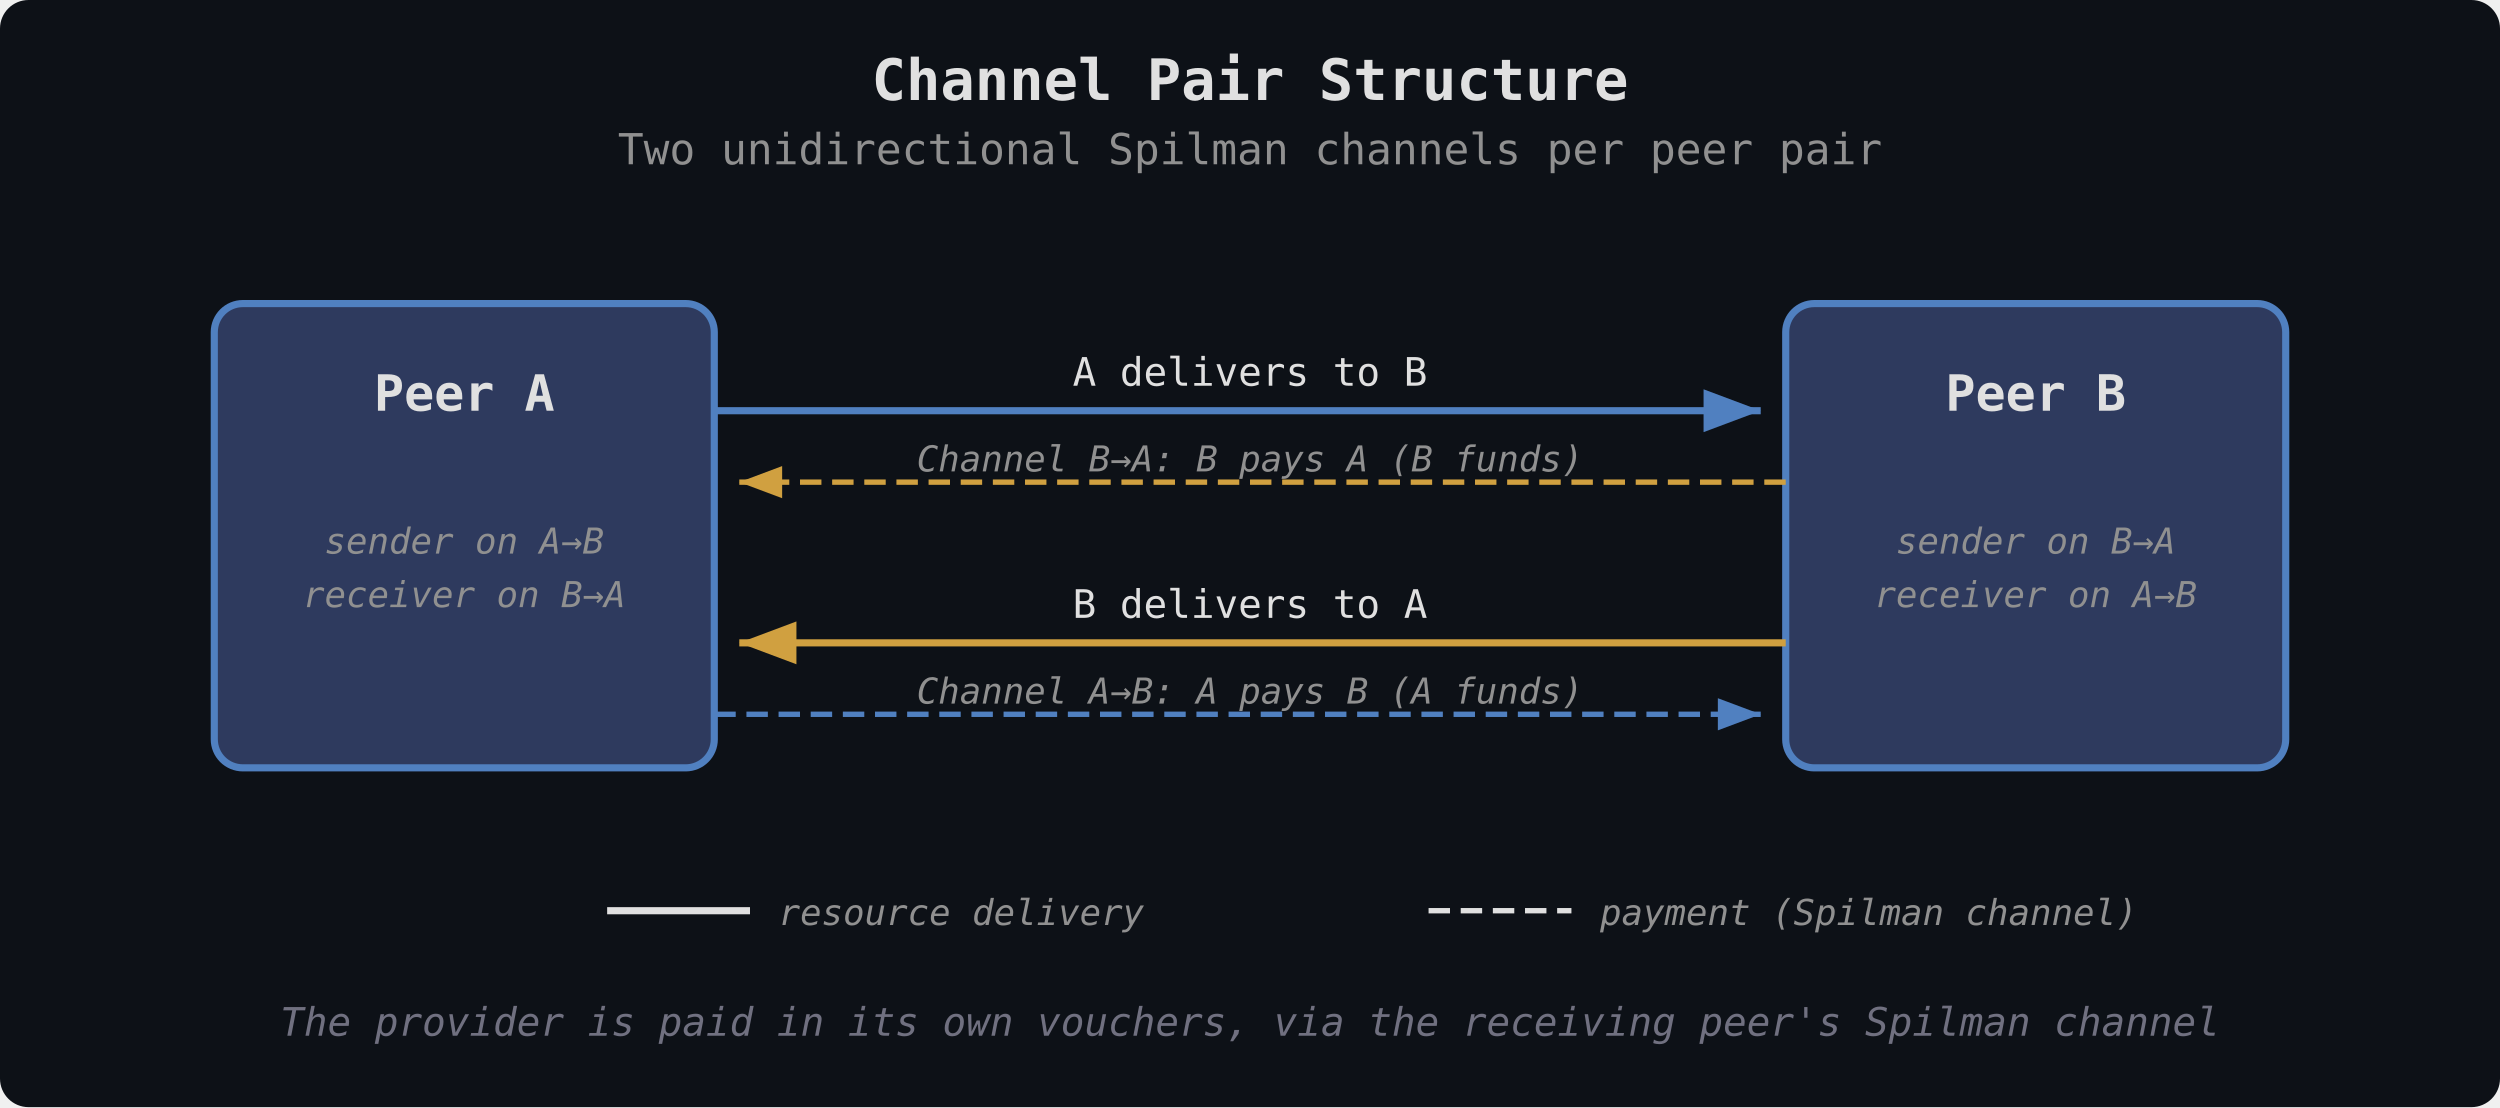
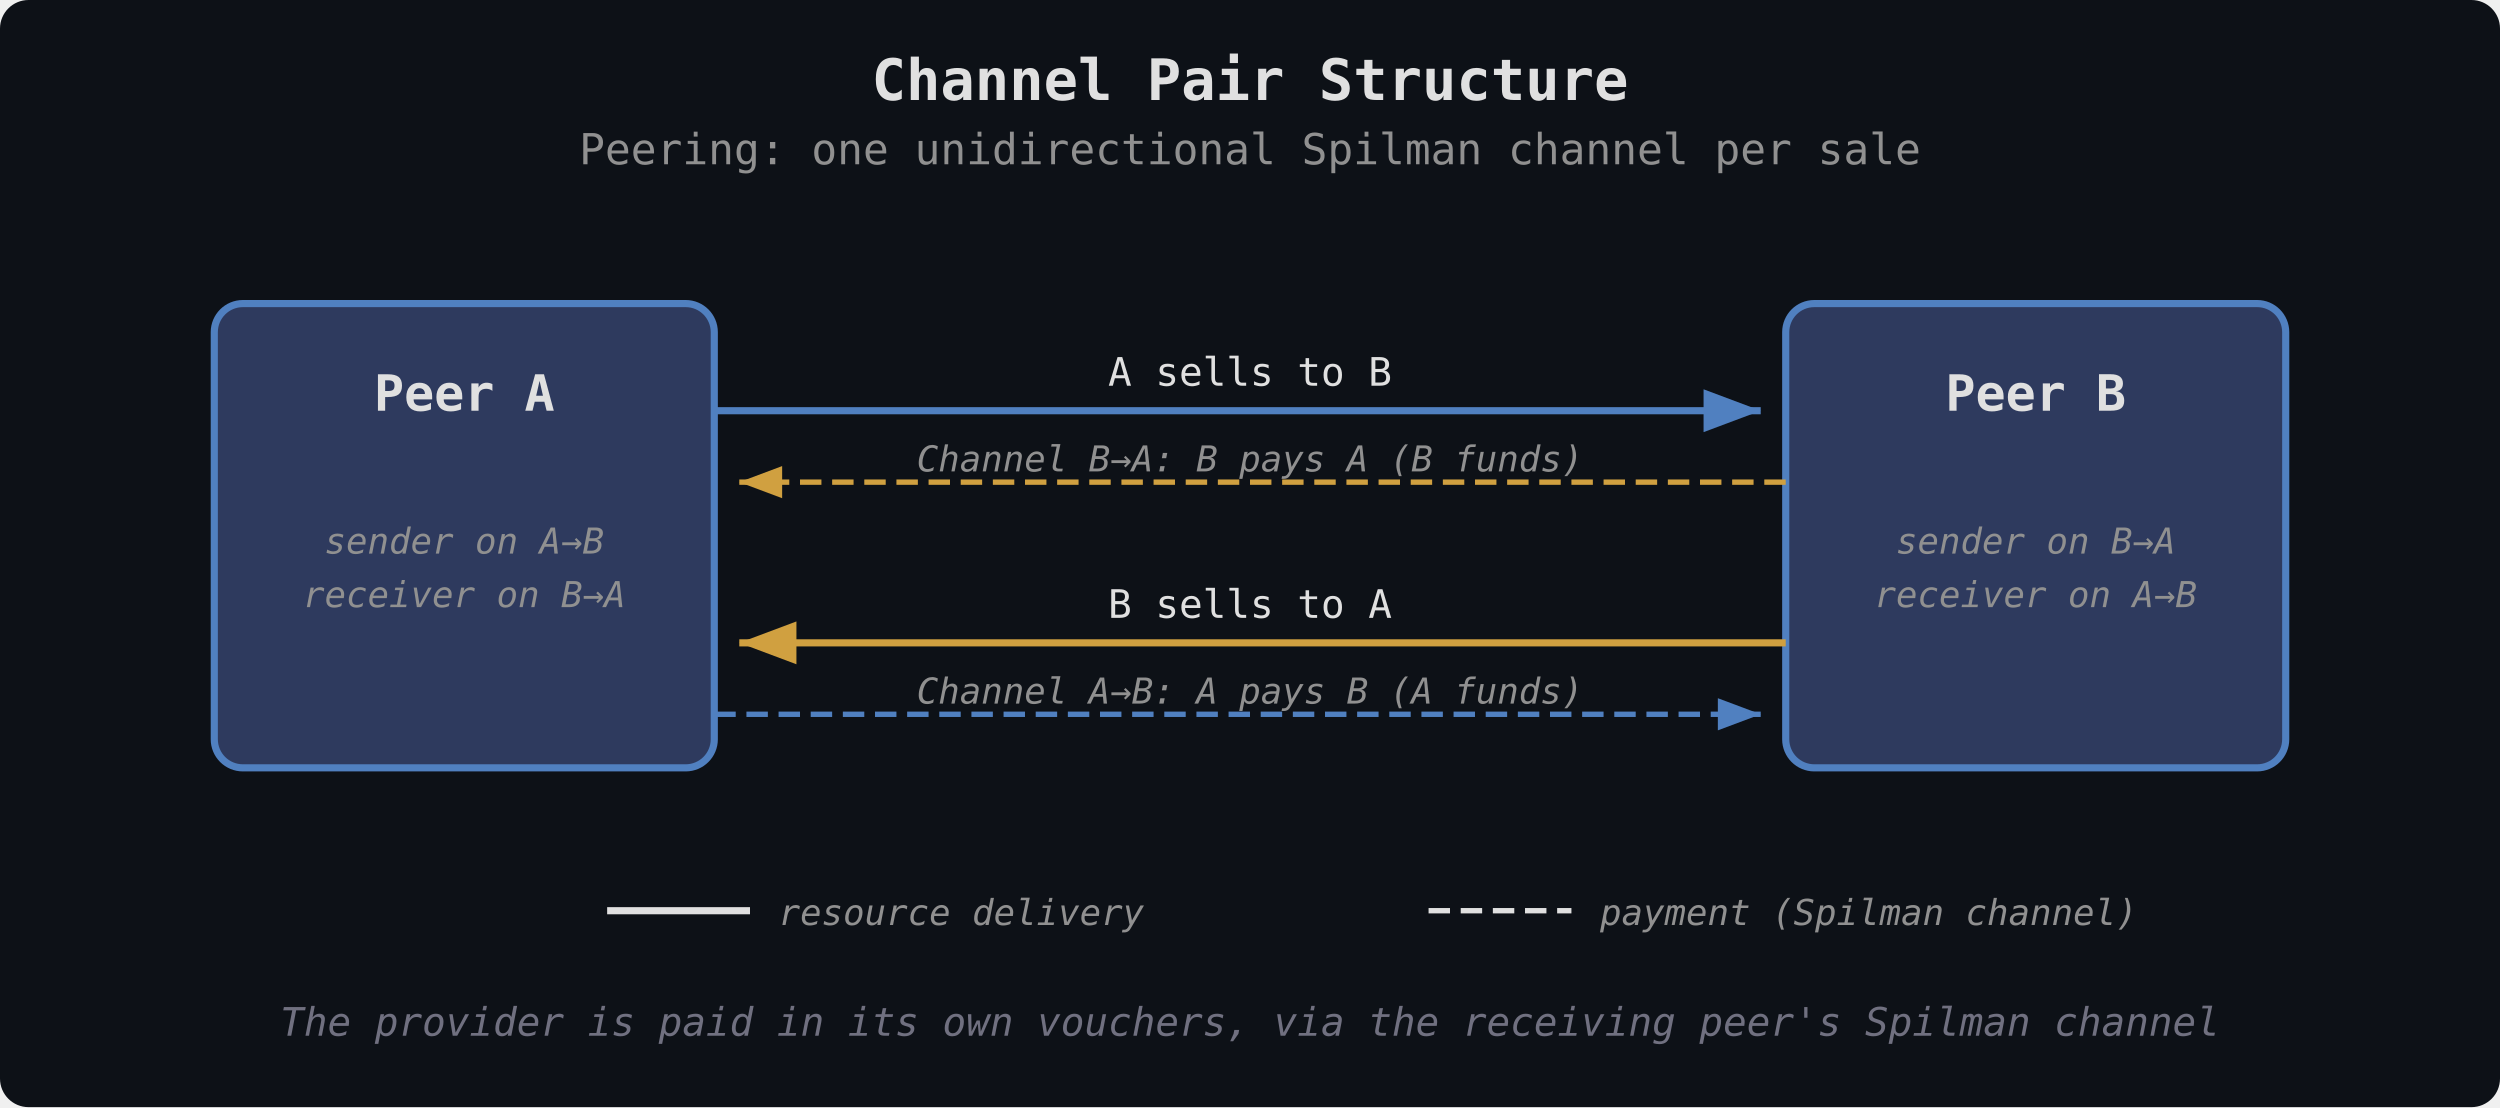
<svg xmlns="http://www.w3.org/2000/svg" viewBox="0 0 700 310" font-family="monospace" font-size="12">
  <style>
    text          { fill: #e0e0e0; }
    text.title    { font-size: 16px; font-weight: bold; }
    text.subtitle { font-size: 12px; fill: #909090; }
    text.nlabel   { font-size: 14px; font-weight: bold; }
    text.nrole    { font-size: 10px; fill: #909090; }
    text.alabel   { font-size: 11px; }
    text.annot    { font-size: 10px; fill: #909090; font-style: italic; }
    text.caption  { font-size: 11px; fill: #707080; font-style: italic; }

    .bg           { fill: #0d1117; }
    .callout      { fill: #151520; }
    .node         { fill: #2e3a5e; stroke: #5080c0; }

    @media (prefers-color-scheme: light) {
      text          { fill: #1f2328; }
      text.subtitle, text.nrole, text.plabel, text.annot, text.altlabel,
      text.elabel, text.mdesc, text.tlabel { fill: #656d76; }
      text.caption  { fill: #7c8186; }
      line.sep, line.life { stroke: #d1d9e0; }
      rect.alt      { stroke: #d1d9e0; }
      .bg           { fill: #ffffff; }
      .callout      { fill: #f6f8fa; }
      .node, rect.node { fill: #ddf4ff; stroke: #0969da; }
      rect.compute, rect.result { fill: #f6f8fa; }
    }
  </style>
  <defs>
    <marker id="cpR" markerWidth="8" markerHeight="6" refX="8" refY="3" orient="auto">
      <polygon points="0,0 8,3 0,6" fill="#5080c0" />
    </marker>
    <marker id="cpL" markerWidth="8" markerHeight="6" refX="8" refY="3" orient="auto">
      <polygon points="0,0 8,3 0,6" fill="#d0a040" />
    </marker>
  </defs>
  <rect width="700" height="310" rx="8" class="bg" />
  <text x="350" y="28" text-anchor="middle" class="title">Channel Pair Structure</text>
-   <text x="350" y="46" text-anchor="middle" class="subtitle">Two unidirectional Spilman channels per peer pair</text>
+   <text x="350" y="46" text-anchor="middle" class="subtitle">Peering: one unidirectional Spilman channel per sale</text>
  <rect x="60" y="85" width="140" height="130" rx="8" class="node" stroke-width="2" />
  <text x="130" y="115" text-anchor="middle" class="nlabel">Peer A</text>
  <text x="130" y="155" text-anchor="middle" class="annot">sender on A→B</text>
  <text x="130" y="170" text-anchor="middle" class="annot">receiver on B→A</text>
  <rect x="500" y="85" width="140" height="130" rx="8" class="node" stroke="#d0a040" stroke-width="2" />
  <text x="570" y="115" text-anchor="middle" class="nlabel">Peer B</text>
  <text x="570" y="155" text-anchor="middle" class="annot">sender on B→A</text>
  <text x="570" y="170" text-anchor="middle" class="annot">receiver on A→B</text>
  <line x1="200" y1="115" x2="493" y2="115" stroke="#5080c0" stroke-width="2" marker-end="url(#cpR)" />
-   <text x="350" y="108" text-anchor="middle" class="alabel" fill="#5080c0">A delivers to B</text>
+   <text x="350" y="108" text-anchor="middle" class="alabel" fill="#5080c0">A sells to B</text>
  <line x1="500" y1="135" x2="207" y2="135" stroke="#d0a040" stroke-width="1.5" stroke-dasharray="6,3" marker-end="url(#cpL)" />
  <text x="350" y="132" text-anchor="middle" class="annot" fill="#d0a040">Channel B→A: B pays A (B funds)</text>
  <line x1="500" y1="180" x2="207" y2="180" stroke="#d0a040" stroke-width="2" marker-end="url(#cpL)" />
-   <text x="350" y="173" text-anchor="middle" class="alabel" fill="#d0a040">B delivers to A</text>
+   <text x="350" y="173" text-anchor="middle" class="alabel" fill="#d0a040">B sells to A</text>
  <line x1="200" y1="200" x2="493" y2="200" stroke="#5080c0" stroke-width="1.5" stroke-dasharray="6,3" marker-end="url(#cpR)" />
  <text x="350" y="197" text-anchor="middle" class="annot" fill="#5080c0">Channel A→B: A pays B (A funds)</text>
  <line x1="170" y1="255" x2="210" y2="255" stroke="#e0e0e0" stroke-width="2" />
  <text x="218" y="259" class="annot">resource delivery</text>
  <line x1="400" y1="255" x2="440" y2="255" stroke="#e0e0e0" stroke-width="1.5" stroke-dasharray="6,3" />
  <text x="448" y="259" class="annot">payment (Spilman channel)</text>
  <text x="350" y="290" text-anchor="middle" class="caption">The provider is paid in its own vouchers, via the receiving peer's Spilman channel</text>
</svg>
